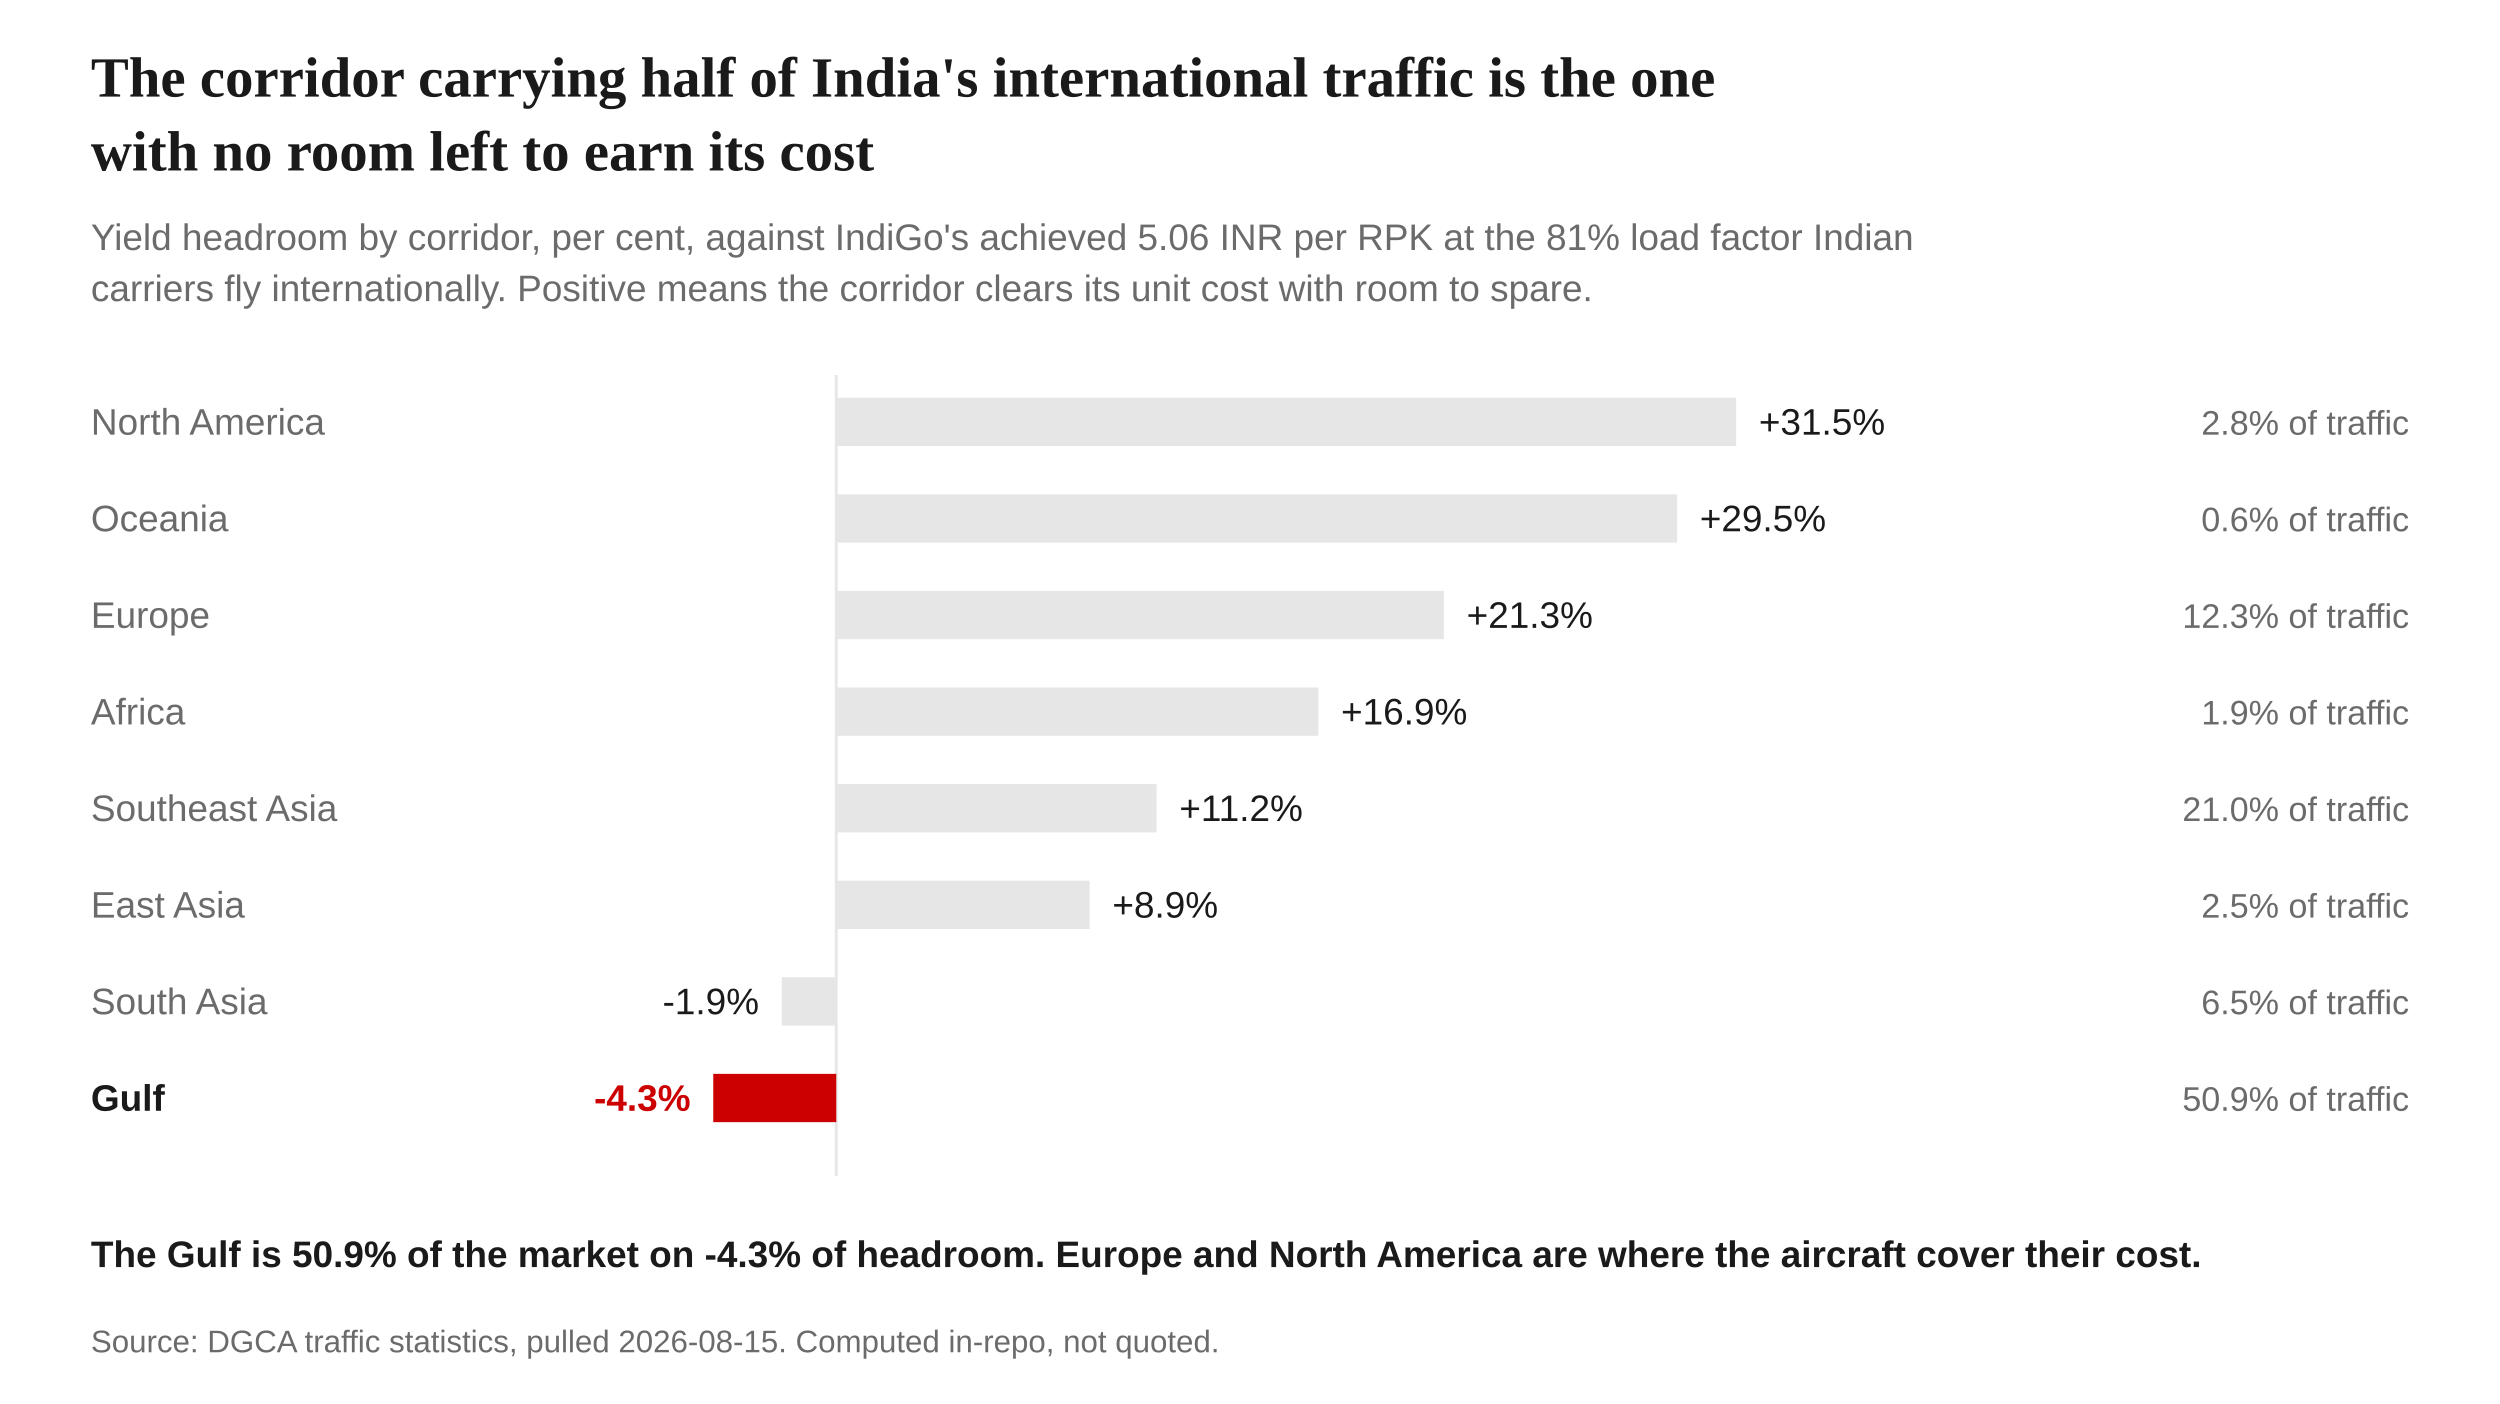
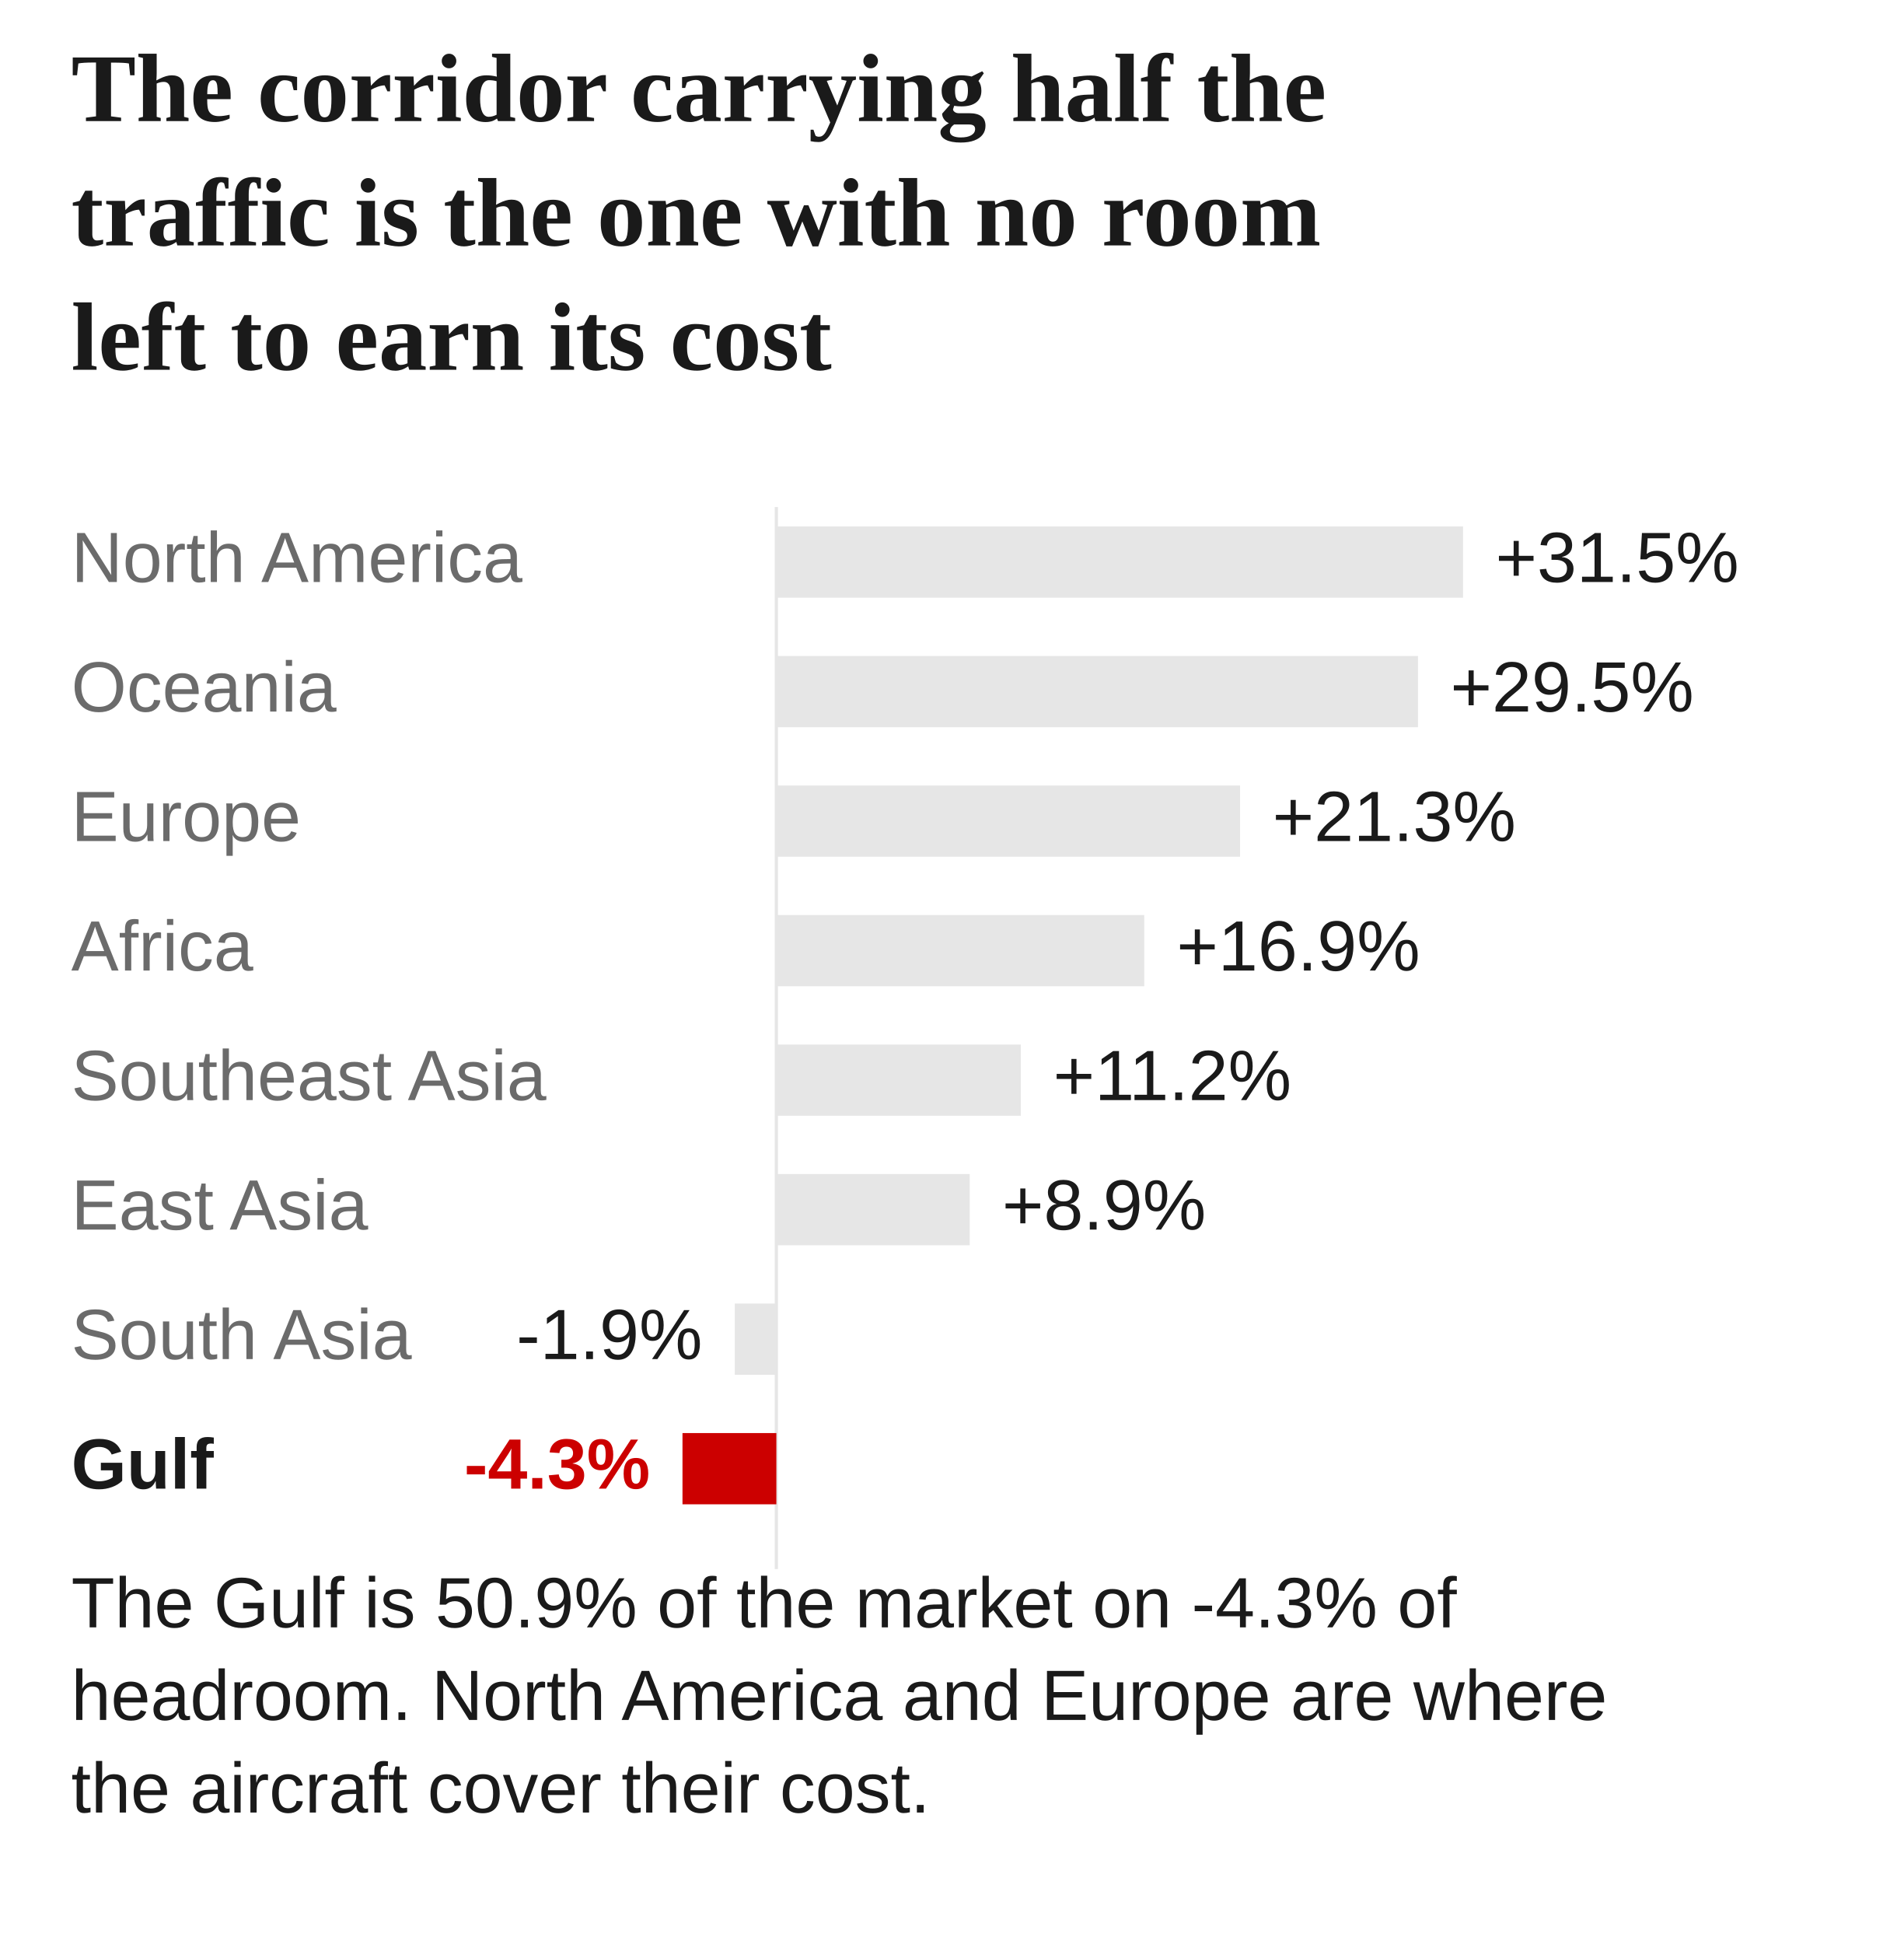
- <svg xmlns="http://www.w3.org/2000/svg" width="880" height="494" viewBox="0 0 880 494" role="img" aria-label="The corridor carrying half of India's international traffic is the one with no room left to earn its cost">
-   <text x="32" y="34" font-family="'IBM Plex Serif', Georgia, 'Times New Roman', serif" font-size="20" font-weight="600" fill="#1A1A1A" text-anchor="start">The corridor carrying half of India's international traffic is the one</text>
-   <text x="32" y="60" font-family="'IBM Plex Serif', Georgia, 'Times New Roman', serif" font-size="20" font-weight="600" fill="#1A1A1A" text-anchor="start">with no room left to earn its cost</text>
-   <text x="32" y="88" font-family="'IBM Plex Sans', 'Segoe UI', 'Helvetica Neue', Arial, sans-serif" font-size="13" font-weight="400" fill="#6B6B6B" text-anchor="start">Yield headroom by corridor, per cent, against IndiGo's achieved 5.06 INR per RPK at the 81% load factor Indian</text>
-   <text x="32" y="106" font-family="'IBM Plex Sans', 'Segoe UI', 'Helvetica Neue', Arial, sans-serif" font-size="13" font-weight="400" fill="#6B6B6B" text-anchor="start">carriers fly internationally. Positive means the corridor clears its unit cost with room to spare.</text>
-   <line x1="294.364" y1="132" x2="294.364" y2="414" stroke="#E6E6E6" stroke-width="1" />
-   <rect x="294.364" y="140" width="316.758" height="17" fill="#E6E6E6" />
-   <text x="32" y="153" font-family="'IBM Plex Sans', 'Segoe UI', 'Helvetica Neue', Arial, sans-serif" font-size="13" font-weight="400" fill="#6B6B6B" text-anchor="start">North America</text>
-   <text x="619.122" y="153" font-family="'IBM Plex Sans', 'Segoe UI', 'Helvetica Neue', Arial, sans-serif" font-size="13" font-weight="400" fill="#1A1A1A" text-anchor="start">+31.5%</text>
-   <text x="848" y="153" font-family="'IBM Plex Sans', 'Segoe UI', 'Helvetica Neue', Arial, sans-serif" font-size="12" font-weight="400" fill="#6B6B6B" text-anchor="end">2.8% of traffic</text>
-   <rect x="294.364" y="174" width="295.969" height="17" fill="#E6E6E6" />
-   <text x="32" y="187" font-family="'IBM Plex Sans', 'Segoe UI', 'Helvetica Neue', Arial, sans-serif" font-size="13" font-weight="400" fill="#6B6B6B" text-anchor="start">Oceania</text>
-   <text x="598.333" y="187" font-family="'IBM Plex Sans', 'Segoe UI', 'Helvetica Neue', Arial, sans-serif" font-size="13" font-weight="400" fill="#1A1A1A" text-anchor="start">+29.5%</text>
-   <text x="848" y="187" font-family="'IBM Plex Sans', 'Segoe UI', 'Helvetica Neue', Arial, sans-serif" font-size="12" font-weight="400" fill="#6B6B6B" text-anchor="end">0.6% of traffic</text>
-   <rect x="294.364" y="208" width="213.885" height="17" fill="#E6E6E6" />
-   <text x="32" y="221" font-family="'IBM Plex Sans', 'Segoe UI', 'Helvetica Neue', Arial, sans-serif" font-size="13" font-weight="400" fill="#6B6B6B" text-anchor="start">Europe</text>
-   <text x="516.249" y="221" font-family="'IBM Plex Sans', 'Segoe UI', 'Helvetica Neue', Arial, sans-serif" font-size="13" font-weight="400" fill="#1A1A1A" text-anchor="start">+21.3%</text>
-   <text x="848" y="221" font-family="'IBM Plex Sans', 'Segoe UI', 'Helvetica Neue', Arial, sans-serif" font-size="12" font-weight="400" fill="#6B6B6B" text-anchor="end">12.3% of traffic</text>
-   <rect x="294.364" y="242" width="169.692" height="17" fill="#E6E6E6" />
-   <text x="32" y="255" font-family="'IBM Plex Sans', 'Segoe UI', 'Helvetica Neue', Arial, sans-serif" font-size="13" font-weight="400" fill="#6B6B6B" text-anchor="start">Africa</text>
-   <text x="472.056" y="255" font-family="'IBM Plex Sans', 'Segoe UI', 'Helvetica Neue', Arial, sans-serif" font-size="13" font-weight="400" fill="#1A1A1A" text-anchor="start">+16.9%</text>
-   <text x="848" y="255" font-family="'IBM Plex Sans', 'Segoe UI', 'Helvetica Neue', Arial, sans-serif" font-size="12" font-weight="400" fill="#6B6B6B" text-anchor="end">1.9% of traffic</text>
-   <rect x="294.364" y="276" width="112.755" height="17" fill="#E6E6E6" />
-   <text x="32" y="289" font-family="'IBM Plex Sans', 'Segoe UI', 'Helvetica Neue', Arial, sans-serif" font-size="13" font-weight="400" fill="#6B6B6B" text-anchor="start">Southeast Asia</text>
-   <text x="415.119" y="289" font-family="'IBM Plex Sans', 'Segoe UI', 'Helvetica Neue', Arial, sans-serif" font-size="13" font-weight="400" fill="#1A1A1A" text-anchor="start">+11.2%</text>
-   <text x="848" y="289" font-family="'IBM Plex Sans', 'Segoe UI', 'Helvetica Neue', Arial, sans-serif" font-size="12" font-weight="400" fill="#6B6B6B" text-anchor="end">21.0% of traffic</text>
-   <rect x="294.364" y="310" width="89.192" height="17" fill="#E6E6E6" />
-   <text x="32" y="323" font-family="'IBM Plex Sans', 'Segoe UI', 'Helvetica Neue', Arial, sans-serif" font-size="13" font-weight="400" fill="#6B6B6B" text-anchor="start">East Asia</text>
-   <text x="391.555" y="323" font-family="'IBM Plex Sans', 'Segoe UI', 'Helvetica Neue', Arial, sans-serif" font-size="13" font-weight="400" fill="#1A1A1A" text-anchor="start">+8.9%</text>
-   <text x="848" y="323" font-family="'IBM Plex Sans', 'Segoe UI', 'Helvetica Neue', Arial, sans-serif" font-size="12" font-weight="400" fill="#6B6B6B" text-anchor="end">2.5% of traffic</text>
-   <rect x="275.184" y="344" width="19.18" height="17" fill="#E6E6E6" />
-   <text x="32" y="357" font-family="'IBM Plex Sans', 'Segoe UI', 'Helvetica Neue', Arial, sans-serif" font-size="13" font-weight="400" fill="#6B6B6B" text-anchor="start">South Asia</text>
-   <text x="267.184" y="357" font-family="'IBM Plex Sans', 'Segoe UI', 'Helvetica Neue', Arial, sans-serif" font-size="13" font-weight="400" fill="#1A1A1A" text-anchor="end">-1.9%</text>
-   <text x="848" y="357" font-family="'IBM Plex Sans', 'Segoe UI', 'Helvetica Neue', Arial, sans-serif" font-size="12" font-weight="400" fill="#6B6B6B" text-anchor="end">6.5% of traffic</text>
-   <rect x="251.066" y="378" width="43.297" height="17" fill="#CC0000" />
-   <text x="32" y="391" font-family="'IBM Plex Sans', 'Segoe UI', 'Helvetica Neue', Arial, sans-serif" font-size="13" font-weight="600" fill="#1A1A1A" text-anchor="start">Gulf</text>
-   <text x="243.066" y="391" font-family="'IBM Plex Sans', 'Segoe UI', 'Helvetica Neue', Arial, sans-serif" font-size="13" font-weight="600" fill="#CC0000" text-anchor="end">-4.3%</text>
-   <text x="848" y="391" font-family="'IBM Plex Sans', 'Segoe UI', 'Helvetica Neue', Arial, sans-serif" font-size="12" font-weight="400" fill="#6B6B6B" text-anchor="end">50.9% of traffic</text>
-   <text x="32" y="446" font-family="'IBM Plex Sans', 'Segoe UI', 'Helvetica Neue', Arial, sans-serif" font-size="13" font-weight="600" fill="#1A1A1A" text-anchor="start">The Gulf is 50.9% of the market on -4.3% of headroom. Europe and North America are where the aircraft cover their cost.</text>
-   <text x="32" y="476" font-family="'IBM Plex Sans', 'Segoe UI', 'Helvetica Neue', Arial, sans-serif" font-size="11" font-weight="400" fill="#6B6B6B" text-anchor="start">Source: DGCA traffic statistics, pulled 2026-08-15. Computed in-repo, not quoted.</text>
+ <svg xmlns="http://www.w3.org/2000/svg" width="588" height="600.4" viewBox="0 0 588 600.4" role="img" aria-label="Yield headroom by corridor, 2025. North America +31.5%, Oceania +29.5%, Europe +21.3%, Africa +16.9%, Southeast Asia +11.2%, East Asia +8.9%, South Asia -1.9%, Gulf -4.3%. The Gulf carries 50.9% of India's international traffic and is the only corridor with negative headroom against IndiGo's achieved 5.06 INR per RPK.">
+   <text x="22" y="37.4" font-family="'IBM Plex Serif', Georgia, 'Times New Roman', serif" font-size="30" font-weight="600" fill="#1A1A1A" text-anchor="start">The corridor carrying half the</text>
+   <text x="22" y="75.8" font-family="'IBM Plex Serif', Georgia, 'Times New Roman', serif" font-size="30" font-weight="600" fill="#1A1A1A" text-anchor="start">traffic is the one with no room</text>
+   <text x="22" y="114.2" font-family="'IBM Plex Serif', Georgia, 'Times New Roman', serif" font-size="30" font-weight="600" fill="#1A1A1A" text-anchor="start">left to earn its cost</text>
+   <line x1="239.818" y1="156.6" x2="239.818" y2="484.6" stroke="#E6E6E6" stroke-width="1" />
+   <rect x="239.818" y="162.6" width="212.128" height="22" fill="#E6E6E6" />
+   <text x="22" y="179.76" font-family="'IBM Plex Sans', 'Segoe UI', 'Helvetica Neue', Arial, sans-serif" font-size="22" font-weight="400" fill="#6B6B6B" text-anchor="start">North America</text>
+   <text x="461.946" y="179.76" font-family="'IBM Plex Sans', 'Segoe UI', 'Helvetica Neue', Arial, sans-serif" font-size="22" font-weight="400" fill="#1A1A1A" text-anchor="start">+31.5%</text>
+   <rect x="239.818" y="202.6" width="198.205" height="22" fill="#E6E6E6" />
+   <text x="22" y="219.76" font-family="'IBM Plex Sans', 'Segoe UI', 'Helvetica Neue', Arial, sans-serif" font-size="22" font-weight="400" fill="#6B6B6B" text-anchor="start">Oceania</text>
+   <text x="448.024" y="219.76" font-family="'IBM Plex Sans', 'Segoe UI', 'Helvetica Neue', Arial, sans-serif" font-size="22" font-weight="400" fill="#1A1A1A" text-anchor="start">+29.5%</text>
+   <rect x="239.818" y="242.6" width="143.235" height="22" fill="#E6E6E6" />
+   <text x="22" y="259.76" font-family="'IBM Plex Sans', 'Segoe UI', 'Helvetica Neue', Arial, sans-serif" font-size="22" font-weight="400" fill="#6B6B6B" text-anchor="start">Europe</text>
+   <text x="393.053" y="259.76" font-family="'IBM Plex Sans', 'Segoe UI', 'Helvetica Neue', Arial, sans-serif" font-size="22" font-weight="400" fill="#1A1A1A" text-anchor="start">+21.3%</text>
+   <rect x="239.818" y="282.6" width="113.64" height="22" fill="#E6E6E6" />
+   <text x="22" y="299.76" font-family="'IBM Plex Sans', 'Segoe UI', 'Helvetica Neue', Arial, sans-serif" font-size="22" font-weight="400" fill="#6B6B6B" text-anchor="start">Africa</text>
+   <text x="363.458" y="299.76" font-family="'IBM Plex Sans', 'Segoe UI', 'Helvetica Neue', Arial, sans-serif" font-size="22" font-weight="400" fill="#1A1A1A" text-anchor="start">+16.9%</text>
+   <rect x="239.818" y="322.6" width="75.51" height="22" fill="#E6E6E6" />
+   <text x="22" y="339.76" font-family="'IBM Plex Sans', 'Segoe UI', 'Helvetica Neue', Arial, sans-serif" font-size="22" font-weight="400" fill="#6B6B6B" text-anchor="start">Southeast Asia</text>
+   <text x="325.329" y="339.76" font-family="'IBM Plex Sans', 'Segoe UI', 'Helvetica Neue', Arial, sans-serif" font-size="22" font-weight="400" fill="#1A1A1A" text-anchor="start">+11.2%</text>
+   <rect x="239.818" y="362.6" width="59.73" height="22" fill="#E6E6E6" />
+   <text x="22" y="379.76" font-family="'IBM Plex Sans', 'Segoe UI', 'Helvetica Neue', Arial, sans-serif" font-size="22" font-weight="400" fill="#6B6B6B" text-anchor="start">East Asia</text>
+   <text x="309.548" y="379.76" font-family="'IBM Plex Sans', 'Segoe UI', 'Helvetica Neue', Arial, sans-serif" font-size="22" font-weight="400" fill="#1A1A1A" text-anchor="start">+8.9%</text>
+   <rect x="226.974" y="402.6" width="12.845" height="22" fill="#E6E6E6" />
+   <text x="22" y="419.76" font-family="'IBM Plex Sans', 'Segoe UI', 'Helvetica Neue', Arial, sans-serif" font-size="22" font-weight="400" fill="#6B6B6B" text-anchor="start">South Asia</text>
+   <text x="216.974" y="419.76" font-family="'IBM Plex Sans', 'Segoe UI', 'Helvetica Neue', Arial, sans-serif" font-size="22" font-weight="400" fill="#1A1A1A" text-anchor="end">-1.9%</text>
+   <rect x="210.823" y="442.6" width="28.996" height="22" fill="#CC0000" />
+   <text x="22" y="459.76" font-family="'IBM Plex Sans', 'Segoe UI', 'Helvetica Neue', Arial, sans-serif" font-size="22" font-weight="600" fill="#1A1A1A" text-anchor="start">Gulf</text>
+   <text x="200.823" y="459.76" font-family="'IBM Plex Sans', 'Segoe UI', 'Helvetica Neue', Arial, sans-serif" font-size="22" font-weight="600" fill="#CC0000" text-anchor="end">-4.3%</text>
+   <text x="22" y="502.6" font-family="'IBM Plex Sans', 'Segoe UI', 'Helvetica Neue', Arial, sans-serif" font-size="22" font-weight="400" fill="#1A1A1A" text-anchor="start">The Gulf is 50.9% of the market on -4.3% of</text>
+   <text x="22" y="531.2" font-family="'IBM Plex Sans', 'Segoe UI', 'Helvetica Neue', Arial, sans-serif" font-size="22" font-weight="400" fill="#1A1A1A" text-anchor="start">headroom. North America and Europe are where</text>
+   <text x="22" y="559.8" font-family="'IBM Plex Sans', 'Segoe UI', 'Helvetica Neue', Arial, sans-serif" font-size="22" font-weight="400" fill="#1A1A1A" text-anchor="start">the aircraft cover their cost.</text>
</svg>
